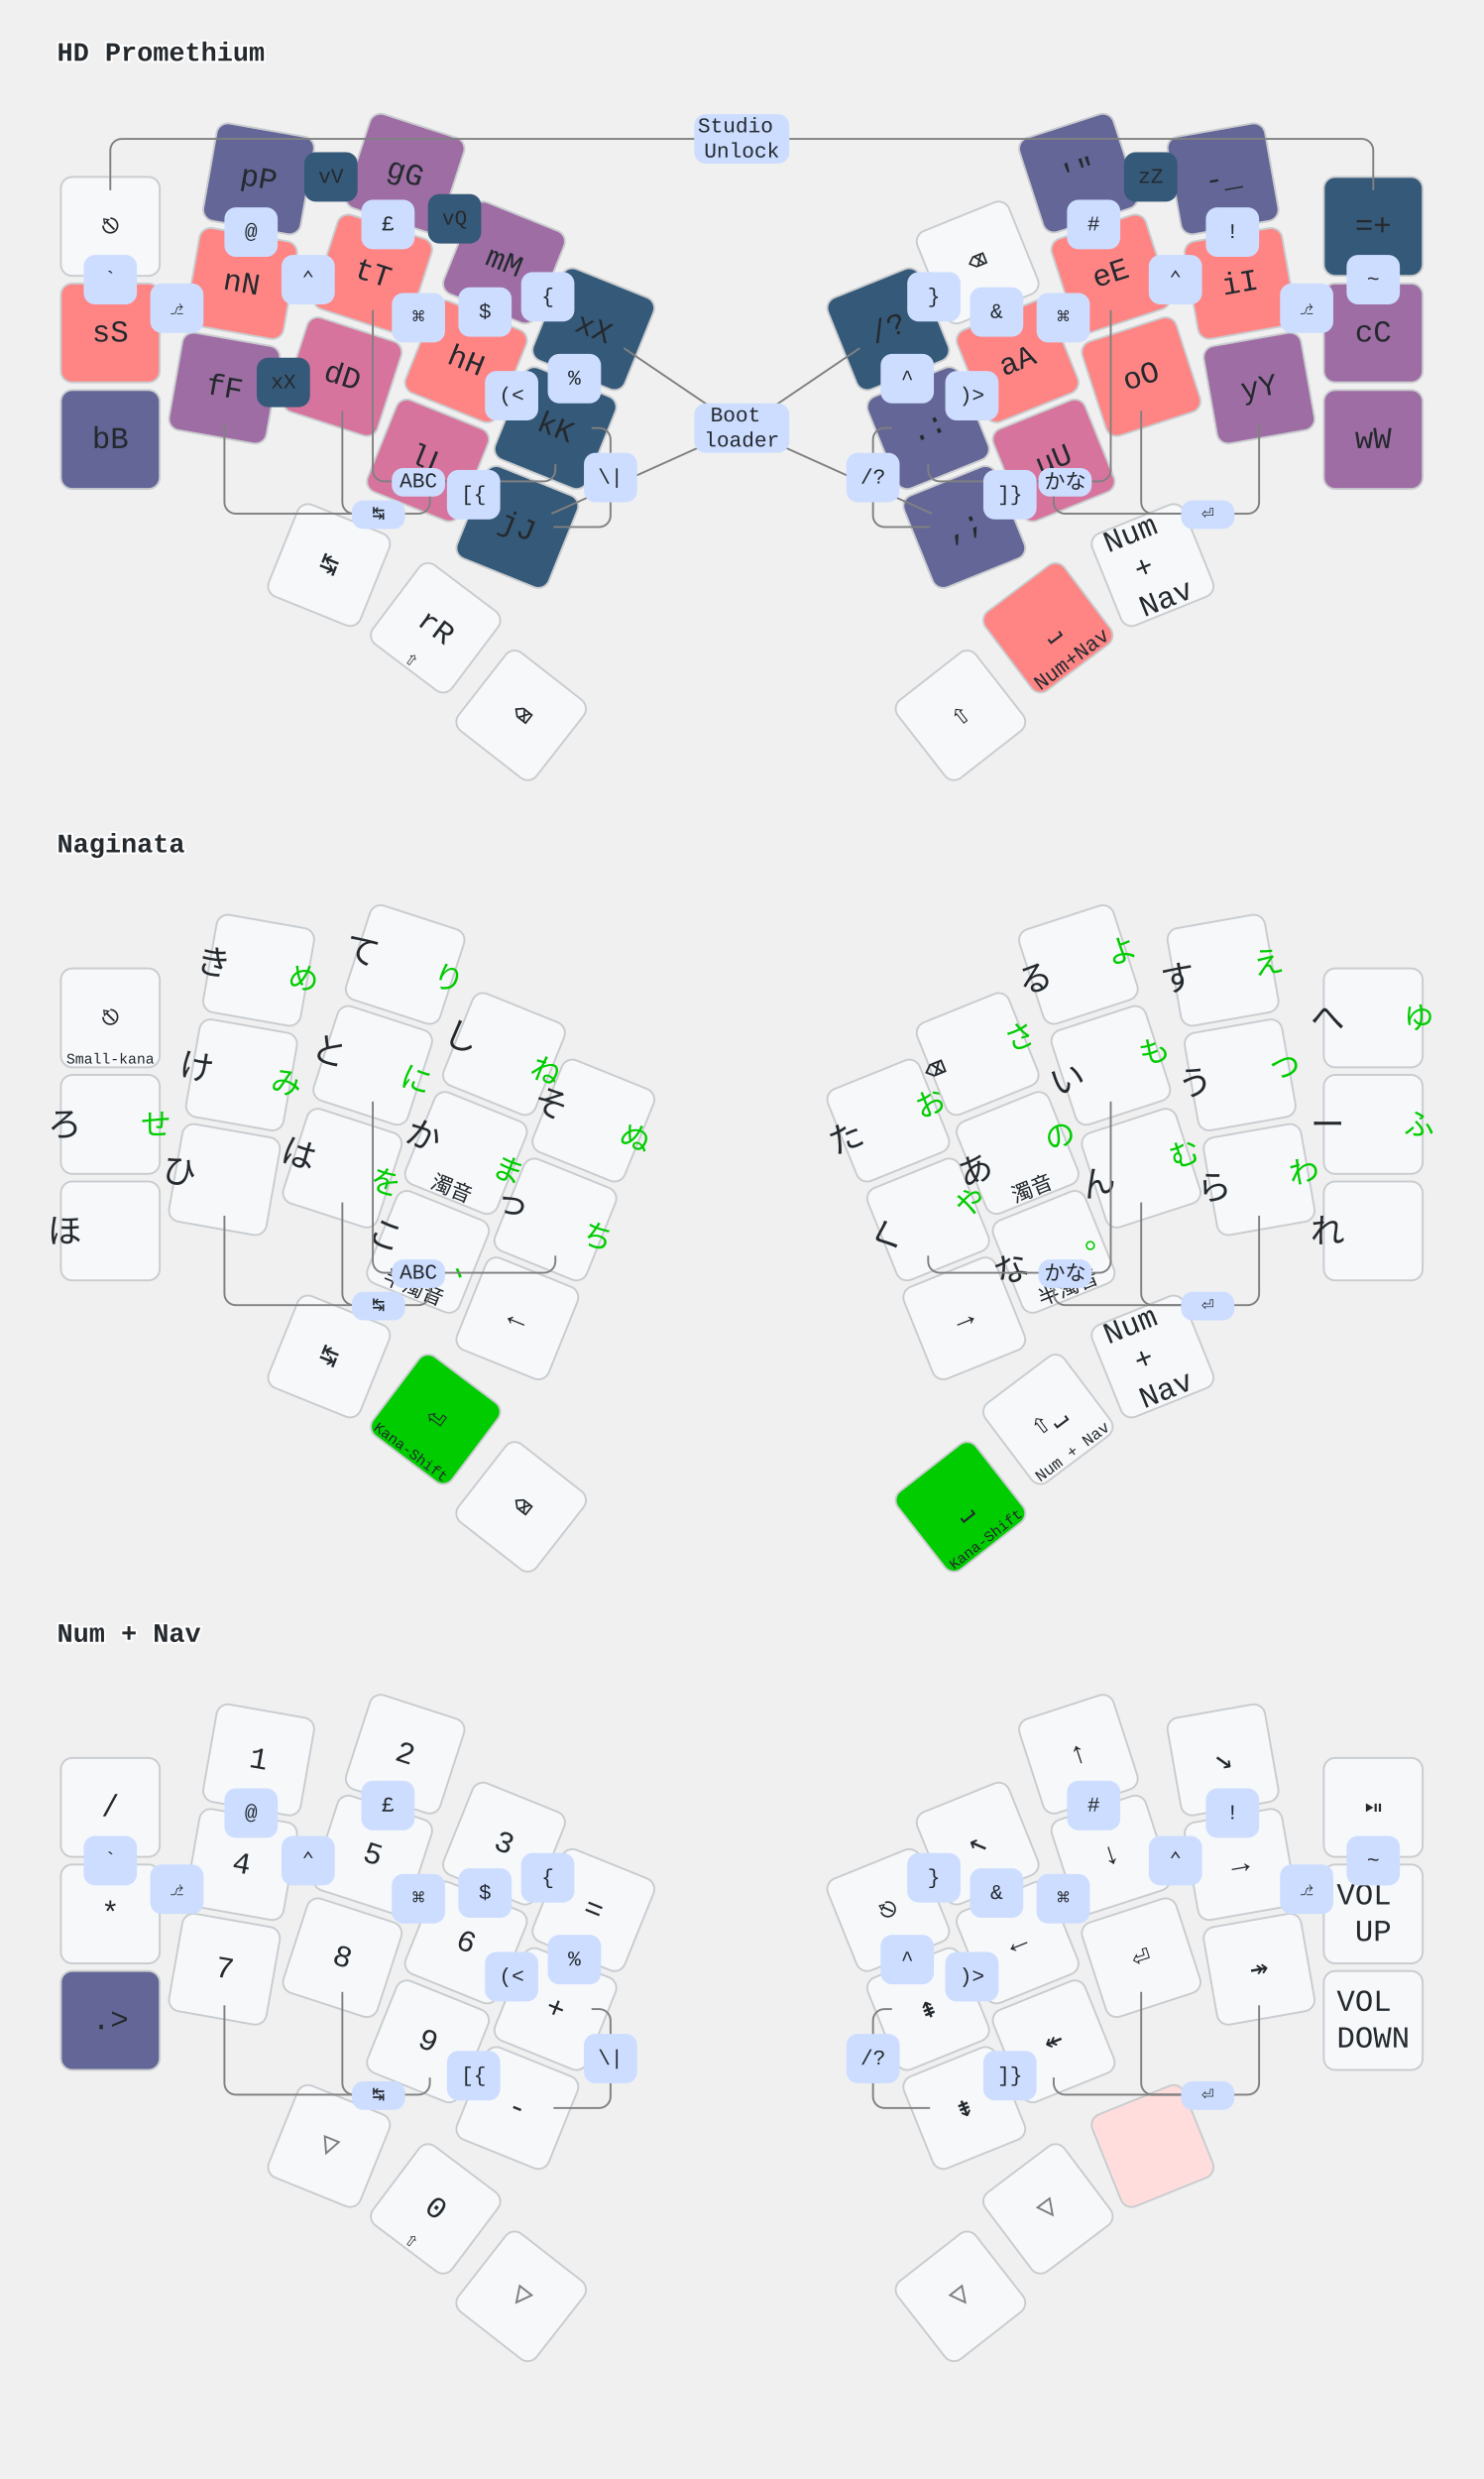
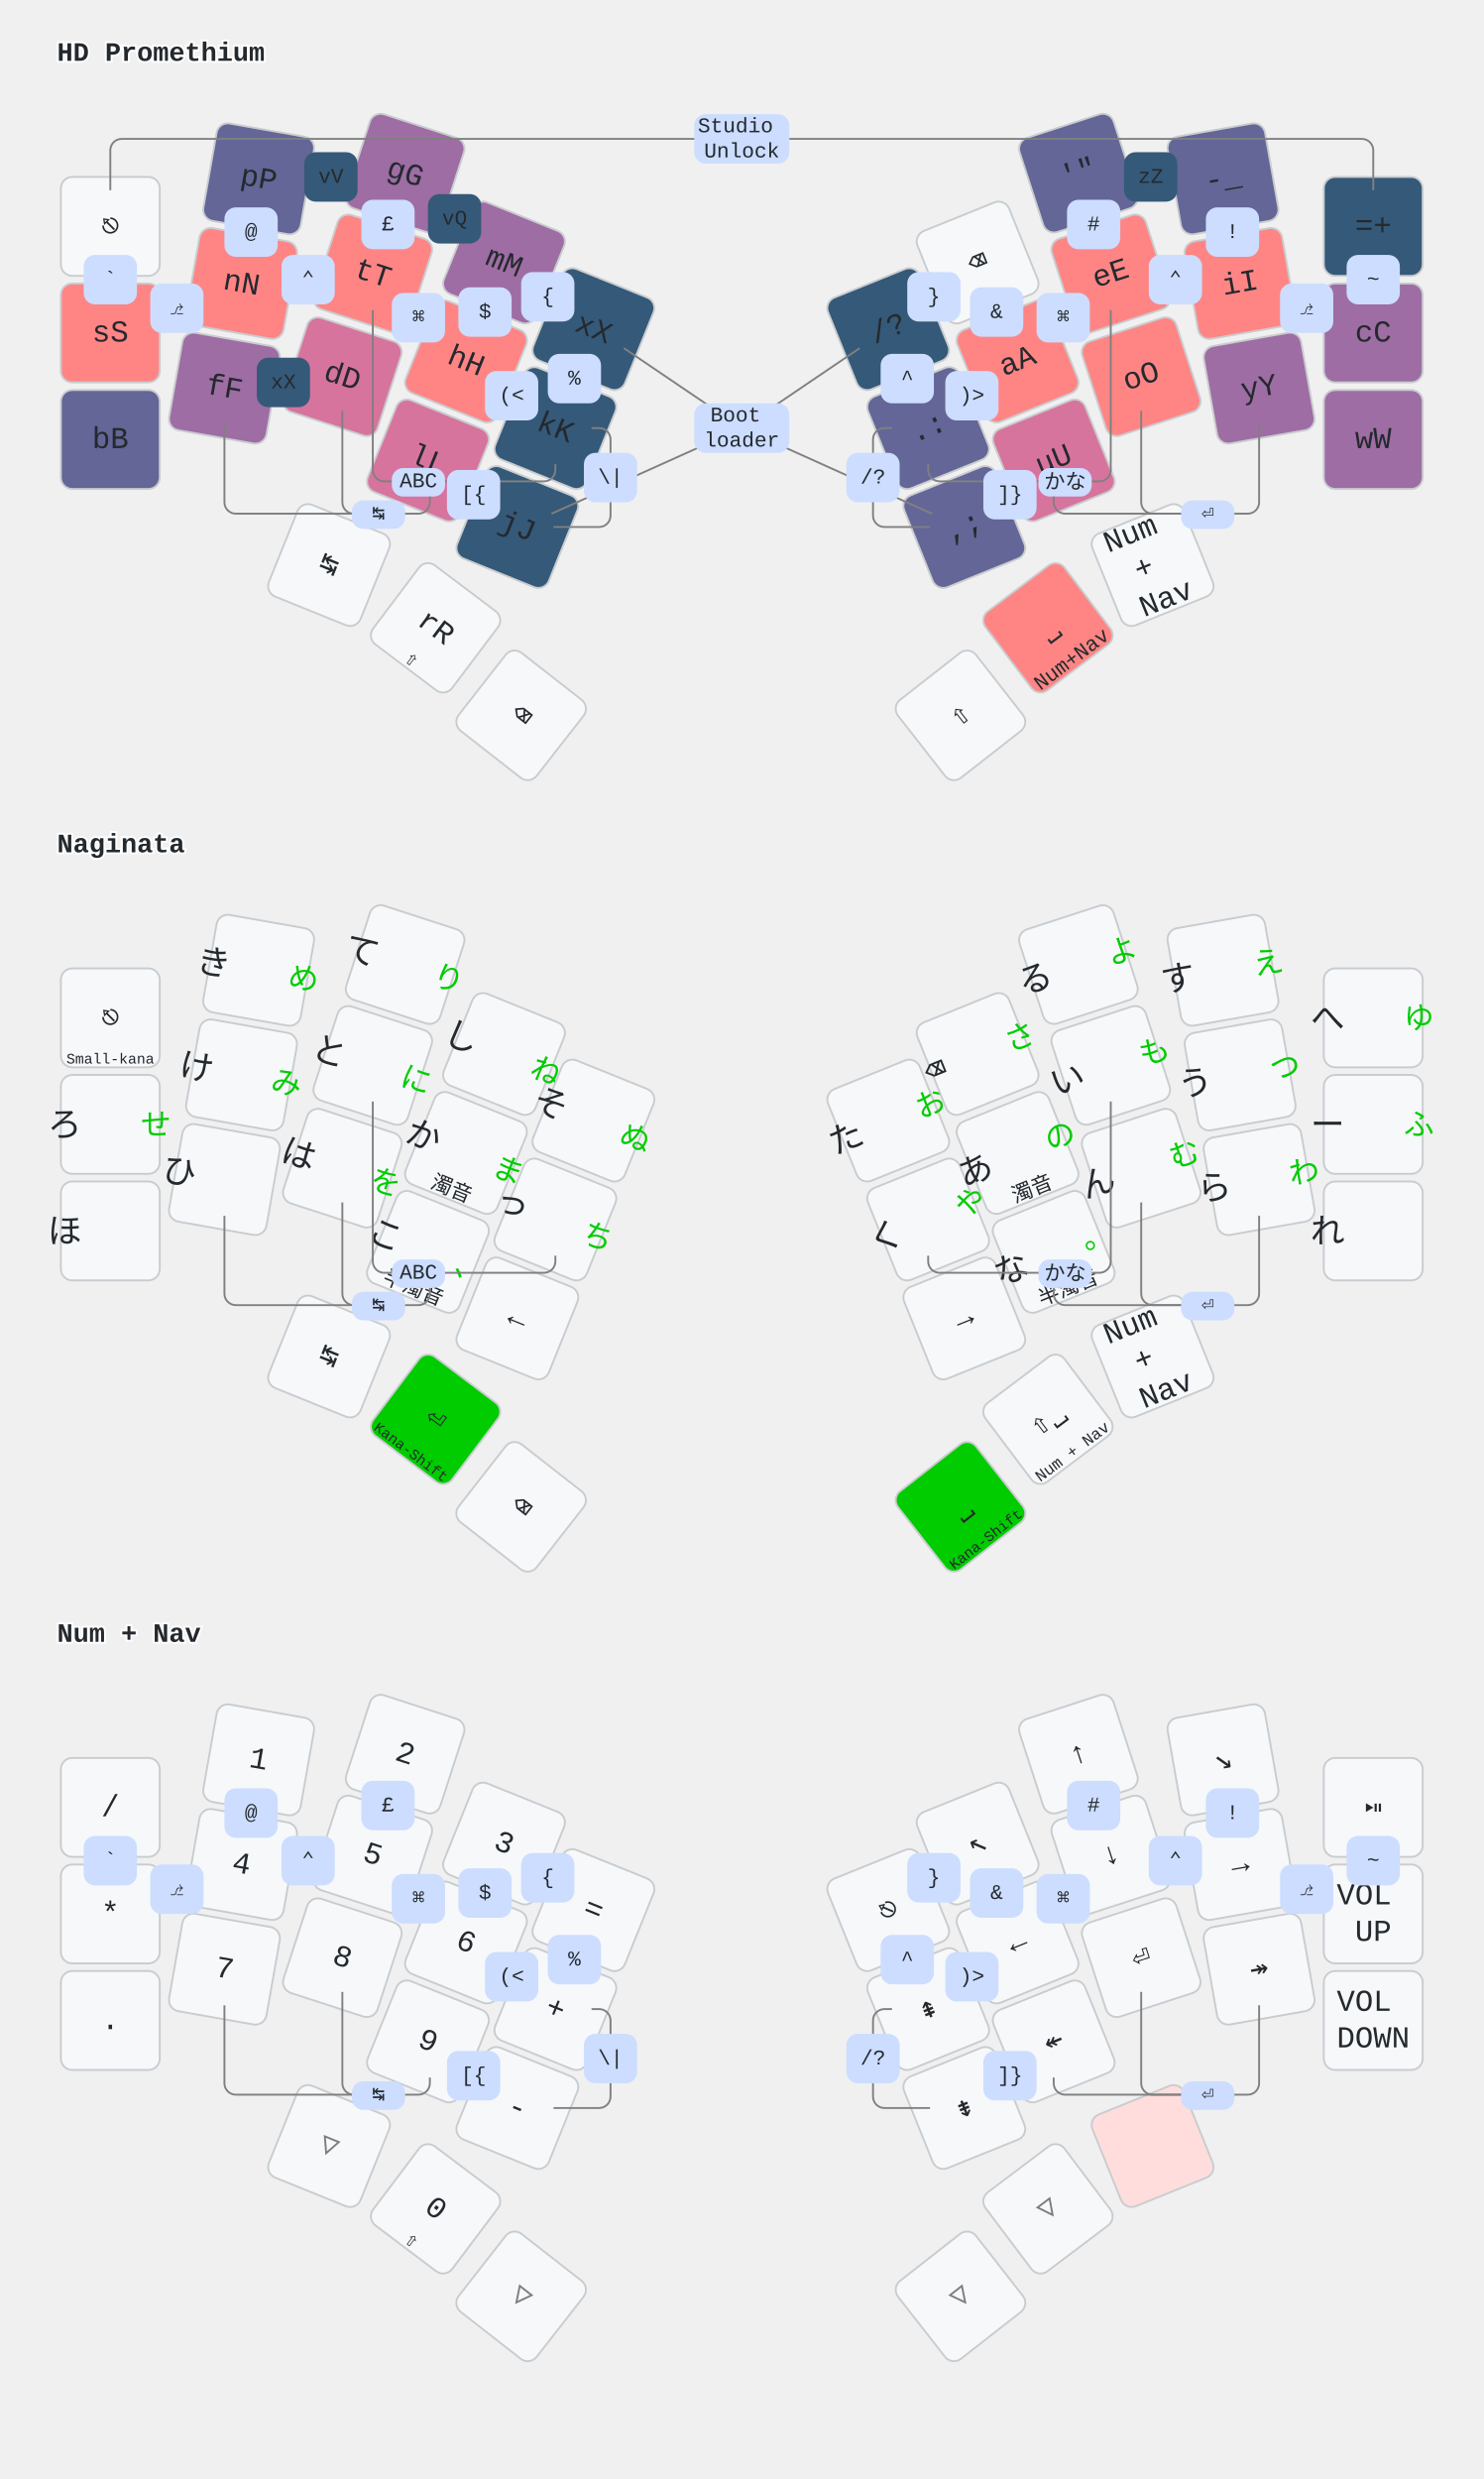
<svg xmlns="http://www.w3.org/2000/svg" width="780" height="1303" viewBox="0 0 780 1303" class="keymap">
  <style>/* inherit to force styles through use tags*/
svg path {
    fill: inherit;
}
/* font and background color specifications */
svg.keymap {
    font-family: SFMono-Regular,Consolas,Liberation Mono,Menlo,monospace;
    font-size: 14px;
    font-kerning: normal;
    text-rendering: optimizeLegibility;
    fill: #24292e;
}

/* default key styling */
rect.key {
    fill: #f6f8fa;
    stroke: #c9cccf;
    stroke-width: 1;
}

/* color accent for combo boxes */
rect.combo {
    fill: #cdf;
}

/* color accent for held keys */
rect.held, rect.combo.held {
    fill: #fdd;
}

/* color accent for ghost (optional) keys */
rect.ghost, rect.combo.ghost {
    stroke-dasharray: 4, 4;
    stroke-width: 2;
}

text {
    text-anchor: middle;
    dominant-baseline: middle;
}

/* styling for layer labels */
text.label {
    font-weight: bold;
    text-anchor: start;
    stroke: white;
    stroke-width: 2;
    paint-order: stroke;
}

text.tap {
    font-size: 16px;
}

/* styling for combo tap, and key hold/shifted label text */
text.combo, text.hold, text.shifted {
    font-size: 11px;
}

text.hold {
    text-anchor: middle;
    dominant-baseline: auto;
}

text.shifted {
    text-anchor: middle;
    dominant-baseline: hanging;
}

/* styling for hold/shifted label text in combo box */
text.combo.hold, text.combo.shifted {
    font-size: 8px;
}

/* lighter symbol for transparent keys */
text.trans {
    fill: #7b7e81;
}

/* styling for combo dendrons */
path.combo {
    stroke-width: 1;
    stroke: gray;
    fill: none;
}

/* Start Tabler Icons Cleanup */
/* cannot use height/width with glyphs */
.icon-tabler &gt; path {
    fill: inherit;
    stroke: inherit;
}
/* hide tabler's default box */
.icon-tabler &gt; path[stroke="none"][fill="none"] {
    visibility: collapse;
}

rect.low {
    fill: #355978;
}
rect.medium-low {
    fill: #636696;
}
rect.medium {
    fill: #9E6DA4;
}
rect.medium-high {
    fill: #D7749D;
}
rect.high {
    fill: #FF8585;
}

/* green styling for Naginata kana-shift */
rect.kshift {
    fill: #00CC00;
}
text.left {
    font-size: 18px;
    translate: 16px 7px;
}
text.right {
    fill: #00CC00;
    font-size: 16px;
    translate: -16px -10px;
}
</style>
  <g transform="translate(30, 0)" class="layer-HD Promethium">
    <text x="0" y="28" class="label" id="HD-Promethium">HD Promethium</text>
    <g transform="translate(0, 56)">
      <g transform="translate(28, 63)" class="key keypos-0">
        <rect rx="6" ry="6" x="-26" y="-26" width="52" height="52" class="key" />
        <text x="0" y="0" class="key tap">⎋</text>
      </g>
      <g transform="translate(106, 38) rotate(10.0)" class="key medium-low keypos-1">
        <rect rx="6" ry="6" x="-26" y="-26" width="52" height="52" class="key medium-low" />
        <text x="0" y="0" class="key medium-low tap">pP</text>
      </g>
      <g transform="translate(183, 35) rotate(18.0)" class="key medium keypos-2">
        <rect rx="6" ry="6" x="-26" y="-26" width="52" height="52" class="key medium" />
        <text x="0" y="0" class="key medium tap">gG</text>
      </g>
      <g transform="translate(235, 82) rotate(22.0)" class="key medium keypos-3">
        <rect rx="6" ry="6" x="-26" y="-26" width="52" height="52" class="key medium" />
        <text x="0" y="0" class="key medium tap">mM</text>
      </g>
      <g transform="translate(282, 117) rotate(22.0)" class="key low keypos-4">
        <rect rx="6" ry="6" x="-26" y="-26" width="52" height="52" class="key low" />
        <text x="0" y="0" class="key low tap">xX</text>
      </g>
      <g transform="translate(437, 117) rotate(-22.0)" class="key low keypos-5">
        <rect rx="6" ry="6" x="-26" y="-26" width="52" height="52" class="key low" />
        <text x="0" y="0" class="key low tap">/?</text>
      </g>
      <g transform="translate(484, 82) rotate(-22.0)" class="key keypos-6">
        <rect rx="6" ry="6" x="-26" y="-26" width="52" height="52" class="key" />
        <text x="0" y="0" class="key tap">⌫</text>
      </g>
      <g transform="translate(537, 35) rotate(-18.0)" class="key medium-low keypos-7">
        <rect rx="6" ry="6" x="-26" y="-26" width="52" height="52" class="key medium-low" />
        <text x="0" y="0" class="key medium-low tap">'"</text>
      </g>
      <g transform="translate(613, 38) rotate(-10.0)" class="key medium-low keypos-8">
        <rect rx="6" ry="6" x="-26" y="-26" width="52" height="52" class="key medium-low" />
        <text x="0" y="0" class="key medium-low tap">-_</text>
      </g>
      <g transform="translate(692, 63)" class="key low keypos-9">
        <rect rx="6" ry="6" x="-26" y="-26" width="52" height="52" class="key low" />
        <text x="0" y="0" class="key low tap">=+</text>
      </g>
      <g transform="translate(28, 119)" class="key high keypos-10">
        <rect rx="6" ry="6" x="-26" y="-26" width="52" height="52" class="key high" />
        <text x="0" y="0" class="key high tap">sS</text>
      </g>
      <g transform="translate(97, 93) rotate(10.0)" class="key high keypos-11">
        <rect rx="6" ry="6" x="-26" y="-26" width="52" height="52" class="key high" />
        <text x="0" y="0" class="key high tap">nN</text>
      </g>
      <g transform="translate(166, 88) rotate(18.0)" class="key high keypos-12">
        <rect rx="6" ry="6" x="-26" y="-26" width="52" height="52" class="key high" />
        <text x="0" y="0" class="key high tap">tT</text>
      </g>
      <g transform="translate(215, 134) rotate(22.0)" class="key high keypos-13">
        <rect rx="6" ry="6" x="-26" y="-26" width="52" height="52" class="key high" />
        <text x="0" y="0" class="key high tap">hH</text>
      </g>
      <g transform="translate(262, 169) rotate(22.0)" class="key low keypos-14">
        <rect rx="6" ry="6" x="-26" y="-26" width="52" height="52" class="key low" />
        <text x="0" y="0" class="key low tap">kK</text>
      </g>
      <g transform="translate(458, 169) rotate(-22.0)" class="key medium-low keypos-15">
        <rect rx="6" ry="6" x="-26" y="-26" width="52" height="52" class="key medium-low" />
        <text x="0" y="0" class="key medium-low tap">.:</text>
      </g>
      <g transform="translate(505, 134) rotate(-22.0)" class="key high keypos-16">
        <rect rx="6" ry="6" x="-26" y="-26" width="52" height="52" class="key high" />
        <text x="0" y="0" class="key high tap">aA</text>
      </g>
      <g transform="translate(554, 88) rotate(-18.0)" class="key high keypos-17">
        <rect rx="6" ry="6" x="-26" y="-26" width="52" height="52" class="key high" />
        <text x="0" y="0" class="key high tap">eE</text>
      </g>
      <g transform="translate(622, 93) rotate(-10.0)" class="key high keypos-18">
        <rect rx="6" ry="6" x="-26" y="-26" width="52" height="52" class="key high" />
        <text x="0" y="0" class="key high tap">iI</text>
      </g>
      <g transform="translate(692, 119)" class="key medium keypos-19">
        <rect rx="6" ry="6" x="-26" y="-26" width="52" height="52" class="key medium" />
        <text x="0" y="0" class="key medium tap">cC</text>
      </g>
      <g transform="translate(28, 175)" class="key medium-low keypos-20">
        <rect rx="6" ry="6" x="-26" y="-26" width="52" height="52" class="key medium-low" />
        <text x="0" y="0" class="key medium-low tap">bB</text>
      </g>
      <g transform="translate(88, 148) rotate(10.0)" class="key medium keypos-21">
        <rect rx="6" ry="6" x="-26" y="-26" width="52" height="52" class="key medium" />
        <text x="0" y="0" class="key medium tap">fF</text>
      </g>
      <g transform="translate(150, 142) rotate(18.0)" class="key medium-high keypos-22">
        <rect rx="6" ry="6" x="-26" y="-26" width="52" height="52" class="key medium-high" />
        <text x="0" y="0" class="key medium-high tap">dD</text>
      </g>
      <g transform="translate(195, 186) rotate(22.0)" class="key medium-high keypos-23">
        <rect rx="6" ry="6" x="-26" y="-26" width="52" height="52" class="key medium-high" />
        <text x="0" y="0" class="key medium-high tap">lL</text>
      </g>
      <g transform="translate(242, 221) rotate(22.0)" class="key low keypos-24">
        <rect rx="6" ry="6" x="-26" y="-26" width="52" height="52" class="key low" />
        <text x="0" y="0" class="key low tap">jJ</text>
      </g>
      <g transform="translate(477, 221) rotate(-22.0)" class="key medium-low keypos-25">
        <rect rx="6" ry="6" x="-26" y="-26" width="52" height="52" class="key medium-low" />
        <text x="0" y="0" class="key medium-low tap">,;</text>
      </g>
      <g transform="translate(524, 186) rotate(-22.0)" class="key medium-high keypos-26">
        <rect rx="6" ry="6" x="-26" y="-26" width="52" height="52" class="key medium-high" />
        <text x="0" y="0" class="key medium-high tap">uU</text>
      </g>
      <g transform="translate(570, 142) rotate(-18.0)" class="key high keypos-27">
        <rect rx="6" ry="6" x="-26" y="-26" width="52" height="52" class="key high" />
        <text x="0" y="0" class="key high tap">oO</text>
      </g>
      <g transform="translate(632, 148) rotate(-10.0)" class="key medium keypos-28">
        <rect rx="6" ry="6" x="-26" y="-26" width="52" height="52" class="key medium" />
        <text x="0" y="0" class="key medium tap">yY</text>
      </g>
      <g transform="translate(692, 175)" class="key medium keypos-29">
        <rect rx="6" ry="6" x="-26" y="-26" width="52" height="52" class="key medium" />
        <text x="0" y="0" class="key medium tap">wW</text>
      </g>
      <g transform="translate(143, 241) rotate(22.0)" class="key keypos-30">
        <rect rx="6" ry="6" x="-26" y="-26" width="52" height="52" class="key" />
        <text x="0" y="0" class="key tap">↹</text>
      </g>
      <g transform="translate(199, 274) rotate(37.0)" class="key keypos-31">
        <rect rx="6" ry="6" x="-26" y="-26" width="52" height="52" class="key" />
        <text x="0" y="0" class="key tap">rR</text>
        <text x="0" y="24" class="key hold">⇧</text>
      </g>
      <g transform="translate(244, 320) rotate(38.0)" class="key keypos-32">
        <rect rx="6" ry="6" x="-26" y="-26" width="52" height="52" class="key" />
        <text x="0" y="0" class="key tap">⌫</text>
      </g>
      <g transform="translate(475, 320) rotate(-38.0)" class="key keypos-33">
        <rect rx="6" ry="6" x="-26" y="-26" width="52" height="52" class="key" />
        <text x="0" y="0" class="key tap">⇧</text>
      </g>
      <g transform="translate(521, 274) rotate(-37.0)" class="key high keypos-34">
        <rect rx="6" ry="6" x="-26" y="-26" width="52" height="52" class="key high" />
        <text x="0" y="0" class="key high tap">⎵</text>
        <text x="0" y="24" class="key high hold">Num+Nav</text>
      </g>
      <g transform="translate(576, 241) rotate(-22.0)" class="key keypos-35">
        <rect rx="6" ry="6" x="-26" y="-26" width="52" height="52" class="key" />
        <a href="#Num--Nav">
          <text x="0" y="0" class="key tap layer-activator">
            <tspan x="0" dy="-1.2em">Num</tspan>
            <tspan x="0" dy="1.2em">+</tspan>
            <tspan x="0" dy="1.2em">Nav</tspan>
          </text>
        </a>
      </g>
      <g class="combo combopos-0">
        <path d="M360,17 h-326 a6.0,6.0 0 0 0 -6.0,6.0 v21" class="combo" />
        <path d="M360,17 h326 a6.0,6.0 0 0 1 6.0,6.0 v21" class="combo" />
        <rect rx="6" ry="6" x="335" y="4" width="50" height="26" class="combo" />
        <text x="360" y="17" class="combo tap">
          <tspan x="360" dy="-0.6em">Studio</tspan>
          <tspan x="360" dy="1.2em">Unlock</tspan>
        </text>
      </g>
      <g class="combo combopos-1">
        <path d="M360,169 l-62,-42" class="combo" />
        <path d="M360,169 l62,-42" class="combo" />
        <path d="M360,169 l-100,45" class="combo" />
        <path d="M360,169 l100,45" class="combo" />
        <rect rx="6" ry="6" x="335" y="156" width="50" height="26" class="combo" />
        <text x="360" y="169" class="combo tap">
          <tspan x="360" dy="-0.6em">Boot</tspan>
          <tspan x="360" dy="1.2em">loader</tspan>
        </text>
      </g>
      <g class="combo combopos-2">
        <path d="M530,197 h-66 a6.0,6.0 0 0 1 -6.0,-6.0 v-3" class="combo" />
        <path d="M530,197 h18 a6.0,6.0 0 0 0 6.0,-6.0 v-84" class="combo" />
        <rect rx="6" ry="6" x="516" y="190" width="28" height="15" class="combo" />
        <text x="530" y="197" class="combo tap">かな</text>
      </g>
      <g class="combo combopos-3">
        <path d="M190,197 h66 a6.0,6.0 0 0 0 6.0,-6.0 v-3" class="combo" />
        <path d="M190,197 h-18 a6.0,6.0 0 0 1 -6.0,-6.0 v-84" class="combo" />
        <rect rx="6" ry="6" x="176" y="190" width="28" height="15" class="combo" />
        <text x="190" y="197" class="combo tap">ABC</text>
      </g>
      <g class="combo combopos-4">
        <path d="M169,214 h21 a6.0,6.0 0 0 0 6.0,-6.0 v-3" class="combo" />
        <path d="M169,214 h-13 a6.0,6.0 0 0 1 -6.0,-6.0 v-48" class="combo" />
        <path d="M169,214 h-75 a6.0,6.0 0 0 1 -6.0,-6.0 v-41" class="combo" />
        <rect rx="6" ry="6" x="155" y="207" width="28" height="15" class="combo" />
        <text x="169" y="214" class="combo tap">↹</text>
      </g>
      <g class="combo combopos-5">
        <path d="M605,214 h-75 a6.0,6.0 0 0 1 -6.0,-6.0 v-3" class="combo" />
        <path d="M605,214 h-29 a6.0,6.0 0 0 1 -6.0,-6.0 v-48" class="combo" />
        <path d="M605,214 h21 a6.0,6.0 0 0 0 6.0,-6.0 v-41" class="combo" />
        <rect rx="6" ry="6" x="591" y="207" width="28" height="15" class="combo" />
        <text x="605" y="214" class="combo tap">⏎</text>
      </g>
      <g class="combo combopos-6">
        <rect rx="6" ry="6" x="49" y="93" width="28" height="26" class="combo" />
        <text x="63" y="106" class="combo tap">⎇</text>
      </g>
      <g class="combo combopos-7">
        <rect rx="6" ry="6" x="118" y="78" width="28" height="26" class="combo" />
        <text x="132" y="91" class="combo tap">⌃</text>
      </g>
      <g class="combo combopos-8">
        <rect rx="6" ry="6" x="176" y="98" width="28" height="26" class="combo" />
        <text x="190" y="111" class="combo tap">⌘</text>
      </g>
      <g class="combo combopos-9">
        <rect rx="6" ry="6" x="643" y="93" width="28" height="26" class="combo" />
        <text x="657" y="106" class="combo tap">⎇</text>
      </g>
      <g class="combo combopos-10">
        <rect rx="6" ry="6" x="574" y="78" width="28" height="26" class="combo" />
        <text x="588" y="91" class="combo tap">⌃</text>
      </g>
      <g class="combo combopos-11">
        <rect rx="6" ry="6" x="515" y="98" width="28" height="26" class="combo" />
        <text x="529" y="111" class="combo tap">⌘</text>
      </g>
      <g class="combo low combopos-12">
        <rect rx="6" ry="6" x="195" y="46" width="28" height="26" class="combo low" />
        <text x="209" y="59" class="combo low tap">vQ</text>
      </g>
      <g class="combo low combopos-13">
        <rect rx="6" ry="6" x="561" y="24" width="28" height="26" class="combo low" />
        <text x="575" y="37" class="combo low tap">zZ</text>
      </g>
      <g class="combo low combopos-14">
        <rect rx="6" ry="6" x="130" y="24" width="28" height="26" class="combo low" />
        <text x="144" y="37" class="combo low tap">vV</text>
      </g>
      <g class="combo low combopos-15">
        <rect rx="6" ry="6" x="105" y="132" width="28" height="26" class="combo low" />
        <text x="119" y="145" class="combo low tap">xX</text>
      </g>
      <g class="combo combopos-16">
        <rect rx="6" ry="6" x="14" y="78" width="28" height="26" class="combo" />
        <text x="28" y="91" class="combo tap">`</text>
      </g>
      <g class="combo combopos-17">
        <rect rx="6" ry="6" x="88" y="53" width="28" height="26" class="combo" />
        <text x="102" y="66" class="combo tap">@</text>
      </g>
      <g class="combo combopos-18">
        <rect rx="6" ry="6" x="160" y="49" width="28" height="26" class="combo" />
        <text x="174" y="62" class="combo tap">£</text>
      </g>
      <g class="combo combopos-19">
        <rect rx="6" ry="6" x="211" y="95" width="28" height="26" class="combo" />
        <text x="225" y="108" class="combo tap">$</text>
      </g>
      <g class="combo combopos-20">
        <rect rx="6" ry="6" x="258" y="130" width="28" height="26" class="combo" />
        <text x="272" y="143" class="combo tap">%</text>
      </g>
      <g class="combo combopos-21">
        <path d="M291,195 v-20 a6.0,6.0 0 0 0 -6.0,-6.0 h-4" class="combo" />
        <path d="M291,195 v20 a6.0,6.0 0 0 1 -6.0,6.0 h-24" class="combo" />
        <rect rx="6" ry="6" x="277" y="182" width="28" height="26" class="combo" />
        <text x="291" y="195" class="combo tap">\|</text>
      </g>
      <g class="combo combopos-22">
        <path d="M429,195 v-20 a6.0,6.0 0 0 1 6.0,-6.0 h4" class="combo" />
        <path d="M429,195 v20 a6.0,6.0 0 0 0 6.0,6.0 h24" class="combo" />
        <rect rx="6" ry="6" x="415" y="182" width="28" height="26" class="combo" />
        <text x="429" y="195" class="combo tap">/?</text>
      </g>
      <g class="combo combopos-23">
        <rect rx="6" ry="6" x="433" y="130" width="28" height="26" class="combo" />
        <text x="447" y="143" class="combo tap">^</text>
      </g>
      <g class="combo combopos-24">
        <rect rx="6" ry="6" x="480" y="95" width="28" height="26" class="combo" />
        <text x="494" y="108" class="combo tap">&amp;</text>
      </g>
      <g class="combo combopos-25">
        <rect rx="6" ry="6" x="531" y="49" width="28" height="26" class="combo" />
        <text x="545" y="62" class="combo tap">#</text>
      </g>
      <g class="combo combopos-26">
        <rect rx="6" ry="6" x="604" y="53" width="28" height="26" class="combo" />
        <text x="618" y="66" class="combo tap">!</text>
      </g>
      <g class="combo combopos-27">
        <rect rx="6" ry="6" x="678" y="78" width="28" height="26" class="combo" />
        <text x="692" y="91" class="combo tap">~</text>
      </g>
      <g class="combo combopos-28">
        <rect rx="6" ry="6" x="244" y="87" width="28" height="26" class="combo" />
        <text x="258" y="100" class="combo tap">{</text>
      </g>
      <g class="combo combopos-29">
        <rect rx="6" ry="6" x="447" y="87" width="28" height="26" class="combo" />
        <text x="461" y="100" class="combo tap">}</text>
      </g>
      <g class="combo combopos-30">
        <rect rx="6" ry="6" x="225" y="139" width="28" height="26" class="combo" />
        <text x="239" y="152" class="combo tap">(&lt;</text>
      </g>
      <g class="combo combopos-31">
        <rect rx="6" ry="6" x="467" y="139" width="28" height="26" class="combo" />
        <text x="481" y="152" class="combo tap">)&gt;</text>
      </g>
      <g class="combo combopos-32">
        <rect rx="6" ry="6" x="205" y="191" width="28" height="26" class="combo" />
        <text x="219" y="204" class="combo tap">[{</text>
      </g>
      <g class="combo combopos-33">
        <rect rx="6" ry="6" x="487" y="191" width="28" height="26" class="combo" />
        <text x="501" y="204" class="combo tap">]}</text>
      </g>
    </g>
  </g>
  <g transform="translate(30, 416)" class="layer-Naginata">
    <text x="0" y="28" class="label" id="Naginata">Naginata</text>
    <g transform="translate(0, 56)">
      <g transform="translate(28, 63)" class="key keypos-0">
        <rect rx="6" ry="6" x="-26" y="-26" width="52" height="52" class="key" />
        <text x="0" y="0" class="key tap">⎋</text>
        <text x="0" y="24" class="key hold">
          <tspan style="font-size: 70%">Small-kana</tspan>
        </text>
      </g>
      <g transform="translate(106, 38) rotate(10.0)" class="key keypos-1">
        <rect rx="6" ry="6" x="-26" y="-26" width="52" height="52" class="key" />
        <text x="-24" y="0" class="key left">き</text>
        <text x="24" y="0" class="key right">め</text>
      </g>
      <g transform="translate(183, 35) rotate(18.0)" class="key keypos-2">
        <rect rx="6" ry="6" x="-26" y="-26" width="52" height="52" class="key" />
        <text x="-24" y="0" class="key left">て</text>
        <text x="24" y="0" class="key right">り</text>
      </g>
      <g transform="translate(235, 82) rotate(22.0)" class="key keypos-3">
        <rect rx="6" ry="6" x="-26" y="-26" width="52" height="52" class="key" />
        <text x="-24" y="0" class="key left">し</text>
        <text x="24" y="0" class="key right">ね</text>
      </g>
      <g transform="translate(282, 117) rotate(22.0)" class="key keypos-4">
        <rect rx="6" ry="6" x="-26" y="-26" width="52" height="52" class="key" />
        <text x="-24" y="0" class="key left">そ</text>
        <text x="24" y="0" class="key right">ぬ</text>
      </g>
      <g transform="translate(437, 117) rotate(-22.0)" class="key keypos-5">
        <rect rx="6" ry="6" x="-26" y="-26" width="52" height="52" class="key" />
        <text x="-24" y="0" class="key left">た</text>
        <text x="24" y="0" class="key right">お</text>
      </g>
      <g transform="translate(484, 82) rotate(-22.0)" class="key keypos-6">
        <rect rx="6" ry="6" x="-26" y="-26" width="52" height="52" class="key" />
        <text x="-24" y="0" class="key left">⌫</text>
        <text x="24" y="0" class="key right">さ</text>
      </g>
      <g transform="translate(537, 35) rotate(-18.0)" class="key keypos-7">
        <rect rx="6" ry="6" x="-26" y="-26" width="52" height="52" class="key" />
        <text x="-24" y="0" class="key left">る</text>
        <text x="24" y="0" class="key right">よ</text>
      </g>
      <g transform="translate(613, 38) rotate(-10.0)" class="key keypos-8">
        <rect rx="6" ry="6" x="-26" y="-26" width="52" height="52" class="key" />
        <text x="-24" y="0" class="key left">す</text>
        <text x="24" y="0" class="key right">え</text>
      </g>
      <g transform="translate(692, 63)" class="key keypos-9">
        <rect rx="6" ry="6" x="-26" y="-26" width="52" height="52" class="key" />
        <text x="-24" y="0" class="key left">へ</text>
        <text x="24" y="0" class="key right">ゆ</text>
      </g>
      <g transform="translate(28, 119)" class="key keypos-10">
        <rect rx="6" ry="6" x="-26" y="-26" width="52" height="52" class="key" />
        <text x="-24" y="0" class="key left">ろ</text>
        <text x="24" y="0" class="key right">せ</text>
      </g>
      <g transform="translate(97, 93) rotate(10.0)" class="key keypos-11">
        <rect rx="6" ry="6" x="-26" y="-26" width="52" height="52" class="key" />
        <text x="-24" y="0" class="key left">け</text>
        <text x="24" y="0" class="key right">み</text>
      </g>
      <g transform="translate(166, 88) rotate(18.0)" class="key keypos-12">
        <rect rx="6" ry="6" x="-26" y="-26" width="52" height="52" class="key" />
        <text x="-24" y="0" class="key left">と</text>
        <text x="24" y="0" class="key right">に</text>
      </g>
      <g transform="translate(215, 134) rotate(22.0)" class="key keypos-13">
        <rect rx="6" ry="6" x="-26" y="-26" width="52" height="52" class="key" />
        <text x="0" y="24" class="key hold">濁音</text>
        <text x="-24" y="0" class="key left">か</text>
        <text x="24" y="0" class="key right">ま</text>
      </g>
      <g transform="translate(262, 169) rotate(22.0)" class="key keypos-14">
        <rect rx="6" ry="6" x="-26" y="-26" width="52" height="52" class="key" />
        <text x="-24" y="0" class="key left">っ</text>
        <text x="24" y="0" class="key right">ち</text>
      </g>
      <g transform="translate(458, 169) rotate(-22.0)" class="key keypos-15">
        <rect rx="6" ry="6" x="-26" y="-26" width="52" height="52" class="key" />
        <text x="-24" y="0" class="key left">く</text>
        <text x="24" y="0" class="key right">や</text>
      </g>
      <g transform="translate(505, 134) rotate(-22.0)" class="key keypos-16">
        <rect rx="6" ry="6" x="-26" y="-26" width="52" height="52" class="key" />
        <text x="0" y="24" class="key hold">濁音</text>
        <text x="-24" y="0" class="key left">あ</text>
        <text x="24" y="0" class="key right">の</text>
      </g>
      <g transform="translate(554, 88) rotate(-18.0)" class="key keypos-17">
        <rect rx="6" ry="6" x="-26" y="-26" width="52" height="52" class="key" />
        <text x="-24" y="0" class="key left">い</text>
        <text x="24" y="0" class="key right">も</text>
      </g>
      <g transform="translate(622, 93) rotate(-10.0)" class="key keypos-18">
        <rect rx="6" ry="6" x="-26" y="-26" width="52" height="52" class="key" />
        <text x="-24" y="0" class="key left">う</text>
        <text x="24" y="0" class="key right">つ</text>
      </g>
      <g transform="translate(692, 119)" class="key keypos-19">
        <rect rx="6" ry="6" x="-26" y="-26" width="52" height="52" class="key" />
        <text x="-24" y="0" class="key left">ー</text>
        <text x="24" y="0" class="key right">ふ</text>
      </g>
      <g transform="translate(28, 175)" class="key keypos-20">
        <rect rx="6" ry="6" x="-26" y="-26" width="52" height="52" class="key" />
        <text x="-24" y="0" class="key left">ほ</text>
      </g>
      <g transform="translate(88, 148) rotate(10.0)" class="key keypos-21">
        <rect rx="6" ry="6" x="-26" y="-26" width="52" height="52" class="key" />
        <text x="-24" y="0" class="key left">ひ</text>
      </g>
      <g transform="translate(150, 142) rotate(18.0)" class="key keypos-22">
        <rect rx="6" ry="6" x="-26" y="-26" width="52" height="52" class="key" />
        <text x="-24" y="0" class="key left">は</text>
        <text x="24" y="0" class="key right">を</text>
      </g>
      <g transform="translate(195, 186) rotate(22.0)" class="key keypos-23">
        <rect rx="6" ry="6" x="-26" y="-26" width="52" height="52" class="key" />
        <text x="0" y="24" class="key hold">半濁音</text>
        <text x="-24" y="0" class="key left">こ</text>
        <text x="24" y="0" class="key right">、</text>
      </g>
      <g transform="translate(242, 221) rotate(22.0)" class="key keypos-24">
        <rect rx="6" ry="6" x="-26" y="-26" width="52" height="52" class="key" />
        <text x="0" y="0" class="key tap">←</text>
      </g>
      <g transform="translate(477, 221) rotate(-22.0)" class="key keypos-25">
        <rect rx="6" ry="6" x="-26" y="-26" width="52" height="52" class="key" />
        <text x="0" y="0" class="key tap">→</text>
      </g>
      <g transform="translate(524, 186) rotate(-22.0)" class="key keypos-26">
        <rect rx="6" ry="6" x="-26" y="-26" width="52" height="52" class="key" />
        <text x="0" y="24" class="key hold">半濁音</text>
        <text x="-24" y="0" class="key left">な</text>
        <text x="24" y="0" class="key right">。</text>
      </g>
      <g transform="translate(570, 142) rotate(-18.0)" class="key keypos-27">
        <rect rx="6" ry="6" x="-26" y="-26" width="52" height="52" class="key" />
        <text x="-24" y="0" class="key left">ん</text>
        <text x="24" y="0" class="key right">む</text>
      </g>
      <g transform="translate(632, 148) rotate(-10.0)" class="key keypos-28">
        <rect rx="6" ry="6" x="-26" y="-26" width="52" height="52" class="key" />
        <text x="-24" y="0" class="key left">ら</text>
        <text x="24" y="0" class="key right">わ</text>
      </g>
      <g transform="translate(692, 175)" class="key keypos-29">
        <rect rx="6" ry="6" x="-26" y="-26" width="52" height="52" class="key" />
        <text x="-24" y="0" class="key left">れ</text>
      </g>
      <g transform="translate(143, 241) rotate(22.0)" class="key keypos-30">
        <rect rx="6" ry="6" x="-26" y="-26" width="52" height="52" class="key" />
        <text x="0" y="0" class="key tap">↹</text>
      </g>
      <g transform="translate(199, 274) rotate(37.0)" class="key kshift keypos-31">
        <rect rx="6" ry="6" x="-26" y="-26" width="52" height="52" class="key kshift" />
        <text x="0" y="0" class="key kshift tap">⏎</text>
        <text x="0" y="24" class="key kshift hold">
          <tspan style="font-size: 70%">Kana-Shift</tspan>
        </text>
      </g>
      <g transform="translate(244, 320) rotate(38.0)" class="key keypos-32">
        <rect rx="6" ry="6" x="-26" y="-26" width="52" height="52" class="key" />
        <text x="0" y="0" class="key tap">⌫</text>
      </g>
      <g transform="translate(475, 320) rotate(-38.0)" class="key kshift keypos-33">
        <rect rx="6" ry="6" x="-26" y="-26" width="52" height="52" class="key kshift" />
        <text x="0" y="0" class="key kshift tap">⎵</text>
        <text x="0" y="24" class="key kshift hold">
          <tspan style="font-size: 70%">Kana-Shift</tspan>
        </text>
      </g>
      <g transform="translate(521, 274) rotate(-37.0)" class="key keypos-34">
        <rect rx="6" ry="6" x="-26" y="-26" width="52" height="52" class="key" />
        <text x="0" y="0" class="key tap">⇧⎵</text>
        <a href="#Num--Nav">
          <text x="0" y="24" class="key hold layer-activator">
            <tspan style="font-size: 78%">Num + Nav</tspan>
          </text>
        </a>
      </g>
      <g transform="translate(576, 241) rotate(-22.0)" class="key keypos-35">
        <rect rx="6" ry="6" x="-26" y="-26" width="52" height="52" class="key" />
        <a href="#Num--Nav">
          <text x="0" y="0" class="key tap layer-activator">
            <tspan x="0" dy="-1.2em">Num</tspan>
            <tspan x="0" dy="1.2em">+</tspan>
            <tspan x="0" dy="1.2em">Nav</tspan>
          </text>
        </a>
      </g>
      <g class="combo combopos-0">
        <path d="M530,197 h-66 a6.0,6.0 0 0 1 -6.0,-6.0 v-3" class="combo" />
        <path d="M530,197 h18 a6.0,6.0 0 0 0 6.0,-6.0 v-84" class="combo" />
        <rect rx="6" ry="6" x="516" y="190" width="28" height="15" class="combo" />
        <text x="530" y="197" class="combo tap">かな</text>
      </g>
      <g class="combo combopos-1">
        <path d="M190,197 h66 a6.0,6.0 0 0 0 6.0,-6.0 v-3" class="combo" />
        <path d="M190,197 h-18 a6.0,6.0 0 0 1 -6.0,-6.0 v-84" class="combo" />
        <rect rx="6" ry="6" x="176" y="190" width="28" height="15" class="combo" />
        <text x="190" y="197" class="combo tap">ABC</text>
      </g>
      <g class="combo combopos-2">
        <path d="M169,214 h21 a6.0,6.0 0 0 0 6.0,-6.0 v-3" class="combo" />
        <path d="M169,214 h-13 a6.0,6.0 0 0 1 -6.0,-6.0 v-48" class="combo" />
        <path d="M169,214 h-75 a6.0,6.0 0 0 1 -6.0,-6.0 v-41" class="combo" />
        <rect rx="6" ry="6" x="155" y="207" width="28" height="15" class="combo" />
        <text x="169" y="214" class="combo tap">↹</text>
      </g>
      <g class="combo combopos-3">
        <path d="M605,214 h-75 a6.0,6.0 0 0 1 -6.0,-6.0 v-3" class="combo" />
        <path d="M605,214 h-29 a6.0,6.0 0 0 1 -6.0,-6.0 v-48" class="combo" />
        <path d="M605,214 h21 a6.0,6.0 0 0 0 6.0,-6.0 v-41" class="combo" />
        <rect rx="6" ry="6" x="591" y="207" width="28" height="15" class="combo" />
        <text x="605" y="214" class="combo tap">⏎</text>
      </g>
    </g>
  </g>
  <g transform="translate(30, 831)" class="layer-Num + Nav">
    <text x="0" y="28" class="label" id="Num--Nav">Num + Nav</text>
    <g transform="translate(0, 56)">
      <g transform="translate(28, 63)" class="key keypos-0">
        <rect rx="6" ry="6" x="-26" y="-26" width="52" height="52" class="key" />
        <text x="0" y="0" class="key tap">/</text>
      </g>
      <g transform="translate(106, 38) rotate(10.0)" class="key keypos-1">
        <rect rx="6" ry="6" x="-26" y="-26" width="52" height="52" class="key" />
        <text x="0" y="0" class="key tap">1</text>
      </g>
      <g transform="translate(183, 35) rotate(18.0)" class="key keypos-2">
        <rect rx="6" ry="6" x="-26" y="-26" width="52" height="52" class="key" />
        <text x="0" y="0" class="key tap">2</text>
      </g>
      <g transform="translate(235, 82) rotate(22.0)" class="key keypos-3">
        <rect rx="6" ry="6" x="-26" y="-26" width="52" height="52" class="key" />
        <text x="0" y="0" class="key tap">3</text>
      </g>
      <g transform="translate(282, 117) rotate(22.0)" class="key keypos-4">
        <rect rx="6" ry="6" x="-26" y="-26" width="52" height="52" class="key" />
        <text x="0" y="0" class="key tap">=</text>
      </g>
      <g transform="translate(437, 117) rotate(-22.0)" class="key keypos-5">
        <rect rx="6" ry="6" x="-26" y="-26" width="52" height="52" class="key" />
        <text x="0" y="0" class="key tap">⎋</text>
      </g>
      <g transform="translate(484, 82) rotate(-22.0)" class="key keypos-6">
        <rect rx="6" ry="6" x="-26" y="-26" width="52" height="52" class="key" />
        <text x="0" y="0" class="key tap">↖</text>
      </g>
      <g transform="translate(537, 35) rotate(-18.0)" class="key keypos-7">
        <rect rx="6" ry="6" x="-26" y="-26" width="52" height="52" class="key" />
        <text x="0" y="0" class="key tap">↑</text>
      </g>
      <g transform="translate(613, 38) rotate(-10.0)" class="key keypos-8">
        <rect rx="6" ry="6" x="-26" y="-26" width="52" height="52" class="key" />
        <text x="0" y="0" class="key tap">↘</text>
      </g>
      <g transform="translate(692, 63)" class="key keypos-9">
        <rect rx="6" ry="6" x="-26" y="-26" width="52" height="52" class="key" />
        <text x="0" y="0" class="key tap">⏯</text>
      </g>
      <g transform="translate(28, 119)" class="key keypos-10">
        <rect rx="6" ry="6" x="-26" y="-26" width="52" height="52" class="key" />
        <text x="0" y="0" class="key tap">*</text>
      </g>
      <g transform="translate(97, 93) rotate(10.0)" class="key keypos-11">
        <rect rx="6" ry="6" x="-26" y="-26" width="52" height="52" class="key" />
        <text x="0" y="0" class="key tap">4</text>
      </g>
      <g transform="translate(166, 88) rotate(18.0)" class="key keypos-12">
        <rect rx="6" ry="6" x="-26" y="-26" width="52" height="52" class="key" />
        <text x="0" y="0" class="key tap">5</text>
      </g>
      <g transform="translate(215, 134) rotate(22.0)" class="key keypos-13">
        <rect rx="6" ry="6" x="-26" y="-26" width="52" height="52" class="key" />
        <text x="0" y="0" class="key tap">6</text>
      </g>
      <g transform="translate(262, 169) rotate(22.0)" class="key keypos-14">
        <rect rx="6" ry="6" x="-26" y="-26" width="52" height="52" class="key" />
        <text x="0" y="0" class="key tap">+</text>
      </g>
      <g transform="translate(458, 169) rotate(-22.0)" class="key keypos-15">
        <rect rx="6" ry="6" x="-26" y="-26" width="52" height="52" class="key" />
        <text x="0" y="0" class="key tap">⇞</text>
      </g>
      <g transform="translate(505, 134) rotate(-22.0)" class="key keypos-16">
        <rect rx="6" ry="6" x="-26" y="-26" width="52" height="52" class="key" />
        <text x="0" y="0" class="key tap">←</text>
      </g>
      <g transform="translate(554, 88) rotate(-18.0)" class="key keypos-17">
        <rect rx="6" ry="6" x="-26" y="-26" width="52" height="52" class="key" />
        <text x="0" y="0" class="key tap">↓</text>
      </g>
      <g transform="translate(622, 93) rotate(-10.0)" class="key keypos-18">
        <rect rx="6" ry="6" x="-26" y="-26" width="52" height="52" class="key" />
        <text x="0" y="0" class="key tap">→</text>
      </g>
      <g transform="translate(692, 119)" class="key keypos-19">
        <rect rx="6" ry="6" x="-26" y="-26" width="52" height="52" class="key" />
        <text x="0" y="0" class="key tap">
          <tspan x="0" dy="-0.6em">VOL</tspan>
          <tspan x="0" dy="1.2em">UP</tspan>
        </text>
      </g>
-       <g transform="translate(28, 175)" class="key medium-low keypos-20">
-         <rect rx="6" ry="6" x="-26" y="-26" width="52" height="52" class="key medium-low" />
-         <text x="0" y="0" class="key medium-low tap">.&gt;</text>
+       <g transform="translate(28, 175)" class="key keypos-20">
+         <rect rx="6" ry="6" x="-26" y="-26" width="52" height="52" class="key" />
+         <text x="0" y="0" class="key tap">.</text>
      </g>
      <g transform="translate(88, 148) rotate(10.0)" class="key keypos-21">
        <rect rx="6" ry="6" x="-26" y="-26" width="52" height="52" class="key" />
        <text x="0" y="0" class="key tap">7</text>
      </g>
      <g transform="translate(150, 142) rotate(18.0)" class="key keypos-22">
        <rect rx="6" ry="6" x="-26" y="-26" width="52" height="52" class="key" />
        <text x="0" y="0" class="key tap">8</text>
      </g>
      <g transform="translate(195, 186) rotate(22.0)" class="key keypos-23">
        <rect rx="6" ry="6" x="-26" y="-26" width="52" height="52" class="key" />
        <text x="0" y="0" class="key tap">9</text>
      </g>
      <g transform="translate(242, 221) rotate(22.0)" class="key keypos-24">
        <rect rx="6" ry="6" x="-26" y="-26" width="52" height="52" class="key" />
        <text x="0" y="0" class="key tap">-</text>
      </g>
      <g transform="translate(477, 221) rotate(-22.0)" class="key keypos-25">
        <rect rx="6" ry="6" x="-26" y="-26" width="52" height="52" class="key" />
        <text x="0" y="0" class="key tap">⇟</text>
      </g>
      <g transform="translate(524, 186) rotate(-22.0)" class="key keypos-26">
        <rect rx="6" ry="6" x="-26" y="-26" width="52" height="52" class="key" />
        <text x="0" y="0" class="key tap">↞</text>
      </g>
      <g transform="translate(570, 142) rotate(-18.0)" class="key keypos-27">
        <rect rx="6" ry="6" x="-26" y="-26" width="52" height="52" class="key" />
        <text x="0" y="0" class="key tap">⏎</text>
      </g>
      <g transform="translate(632, 148) rotate(-10.0)" class="key keypos-28">
        <rect rx="6" ry="6" x="-26" y="-26" width="52" height="52" class="key" />
        <text x="0" y="0" class="key tap">↠</text>
      </g>
      <g transform="translate(692, 175)" class="key keypos-29">
        <rect rx="6" ry="6" x="-26" y="-26" width="52" height="52" class="key" />
        <text x="0" y="0" class="key tap">
          <tspan x="0" dy="-0.6em">VOL</tspan>
          <tspan x="0" dy="1.2em">DOWN</tspan>
        </text>
      </g>
      <g transform="translate(143, 241) rotate(22.0)" class="key trans keypos-30">
        <rect rx="6" ry="6" x="-26" y="-26" width="52" height="52" class="key trans" />
        <text x="0" y="0" class="key trans tap">▽</text>
      </g>
      <g transform="translate(199, 274) rotate(37.0)" class="key keypos-31">
        <rect rx="6" ry="6" x="-26" y="-26" width="52" height="52" class="key" />
        <text x="0" y="0" class="key tap">0</text>
        <text x="0" y="24" class="key hold">⇧</text>
      </g>
      <g transform="translate(244, 320) rotate(38.0)" class="key trans keypos-32">
        <rect rx="6" ry="6" x="-26" y="-26" width="52" height="52" class="key trans" />
        <text x="0" y="0" class="key trans tap">▽</text>
      </g>
      <g transform="translate(475, 320) rotate(-38.0)" class="key trans keypos-33">
        <rect rx="6" ry="6" x="-26" y="-26" width="52" height="52" class="key trans" />
        <text x="0" y="0" class="key trans tap">▽</text>
      </g>
      <g transform="translate(521, 274) rotate(-37.0)" class="key trans keypos-34">
        <rect rx="6" ry="6" x="-26" y="-26" width="52" height="52" class="key trans" />
        <text x="0" y="0" class="key trans tap">▽</text>
      </g>
      <g transform="translate(576, 241) rotate(-22.0)" class="key held keypos-35">
        <rect rx="6" ry="6" x="-26" y="-26" width="52" height="52" class="key held" />
      </g>
      <g class="combo combopos-0">
        <path d="M169,214 h21 a6.0,6.0 0 0 0 6.0,-6.0 v-3" class="combo" />
        <path d="M169,214 h-13 a6.0,6.0 0 0 1 -6.0,-6.0 v-48" class="combo" />
        <path d="M169,214 h-75 a6.0,6.0 0 0 1 -6.0,-6.0 v-41" class="combo" />
        <rect rx="6" ry="6" x="155" y="207" width="28" height="15" class="combo" />
        <text x="169" y="214" class="combo tap">↹</text>
      </g>
      <g class="combo combopos-1">
        <path d="M605,214 h-75 a6.0,6.0 0 0 1 -6.0,-6.0 v-3" class="combo" />
        <path d="M605,214 h-29 a6.0,6.0 0 0 1 -6.0,-6.0 v-48" class="combo" />
        <path d="M605,214 h21 a6.0,6.0 0 0 0 6.0,-6.0 v-41" class="combo" />
        <rect rx="6" ry="6" x="591" y="207" width="28" height="15" class="combo" />
        <text x="605" y="214" class="combo tap">⏎</text>
      </g>
      <g class="combo combopos-2">
        <rect rx="6" ry="6" x="49" y="93" width="28" height="26" class="combo" />
        <text x="63" y="106" class="combo tap">⎇</text>
      </g>
      <g class="combo combopos-3">
        <rect rx="6" ry="6" x="118" y="78" width="28" height="26" class="combo" />
        <text x="132" y="91" class="combo tap">⌃</text>
      </g>
      <g class="combo combopos-4">
        <rect rx="6" ry="6" x="176" y="98" width="28" height="26" class="combo" />
        <text x="190" y="111" class="combo tap">⌘</text>
      </g>
      <g class="combo combopos-5">
        <rect rx="6" ry="6" x="643" y="93" width="28" height="26" class="combo" />
        <text x="657" y="106" class="combo tap">⎇</text>
      </g>
      <g class="combo combopos-6">
        <rect rx="6" ry="6" x="574" y="78" width="28" height="26" class="combo" />
        <text x="588" y="91" class="combo tap">⌃</text>
      </g>
      <g class="combo combopos-7">
        <rect rx="6" ry="6" x="515" y="98" width="28" height="26" class="combo" />
        <text x="529" y="111" class="combo tap">⌘</text>
      </g>
      <g class="combo combopos-8">
        <rect rx="6" ry="6" x="14" y="78" width="28" height="26" class="combo" />
        <text x="28" y="91" class="combo tap">`</text>
      </g>
      <g class="combo combopos-9">
        <rect rx="6" ry="6" x="88" y="53" width="28" height="26" class="combo" />
        <text x="102" y="66" class="combo tap">@</text>
      </g>
      <g class="combo combopos-10">
        <rect rx="6" ry="6" x="160" y="49" width="28" height="26" class="combo" />
        <text x="174" y="62" class="combo tap">£</text>
      </g>
      <g class="combo combopos-11">
        <rect rx="6" ry="6" x="211" y="95" width="28" height="26" class="combo" />
        <text x="225" y="108" class="combo tap">$</text>
      </g>
      <g class="combo combopos-12">
        <rect rx="6" ry="6" x="258" y="130" width="28" height="26" class="combo" />
        <text x="272" y="143" class="combo tap">%</text>
      </g>
      <g class="combo combopos-13">
        <path d="M291,195 v-20 a6.0,6.0 0 0 0 -6.0,-6.0 h-4" class="combo" />
        <path d="M291,195 v20 a6.0,6.0 0 0 1 -6.0,6.0 h-24" class="combo" />
        <rect rx="6" ry="6" x="277" y="182" width="28" height="26" class="combo" />
        <text x="291" y="195" class="combo tap">\|</text>
      </g>
      <g class="combo combopos-14">
        <path d="M429,195 v-20 a6.0,6.0 0 0 1 6.0,-6.0 h4" class="combo" />
        <path d="M429,195 v20 a6.0,6.0 0 0 0 6.0,6.0 h24" class="combo" />
        <rect rx="6" ry="6" x="415" y="182" width="28" height="26" class="combo" />
        <text x="429" y="195" class="combo tap">/?</text>
      </g>
      <g class="combo combopos-15">
        <rect rx="6" ry="6" x="433" y="130" width="28" height="26" class="combo" />
        <text x="447" y="143" class="combo tap">^</text>
      </g>
      <g class="combo combopos-16">
        <rect rx="6" ry="6" x="480" y="95" width="28" height="26" class="combo" />
        <text x="494" y="108" class="combo tap">&amp;</text>
      </g>
      <g class="combo combopos-17">
        <rect rx="6" ry="6" x="531" y="49" width="28" height="26" class="combo" />
        <text x="545" y="62" class="combo tap">#</text>
      </g>
      <g class="combo combopos-18">
        <rect rx="6" ry="6" x="604" y="53" width="28" height="26" class="combo" />
        <text x="618" y="66" class="combo tap">!</text>
      </g>
      <g class="combo combopos-19">
        <rect rx="6" ry="6" x="678" y="78" width="28" height="26" class="combo" />
        <text x="692" y="91" class="combo tap">~</text>
      </g>
      <g class="combo combopos-20">
        <rect rx="6" ry="6" x="244" y="87" width="28" height="26" class="combo" />
        <text x="258" y="100" class="combo tap">{</text>
      </g>
      <g class="combo combopos-21">
        <rect rx="6" ry="6" x="447" y="87" width="28" height="26" class="combo" />
        <text x="461" y="100" class="combo tap">}</text>
      </g>
      <g class="combo combopos-22">
        <rect rx="6" ry="6" x="225" y="139" width="28" height="26" class="combo" />
        <text x="239" y="152" class="combo tap">(&lt;</text>
      </g>
      <g class="combo combopos-23">
        <rect rx="6" ry="6" x="467" y="139" width="28" height="26" class="combo" />
        <text x="481" y="152" class="combo tap">)&gt;</text>
      </g>
      <g class="combo combopos-24">
        <rect rx="6" ry="6" x="205" y="191" width="28" height="26" class="combo" />
        <text x="219" y="204" class="combo tap">[{</text>
      </g>
      <g class="combo combopos-25">
        <rect rx="6" ry="6" x="487" y="191" width="28" height="26" class="combo" />
        <text x="501" y="204" class="combo tap">]}</text>
      </g>
    </g>
  </g>
</svg>
